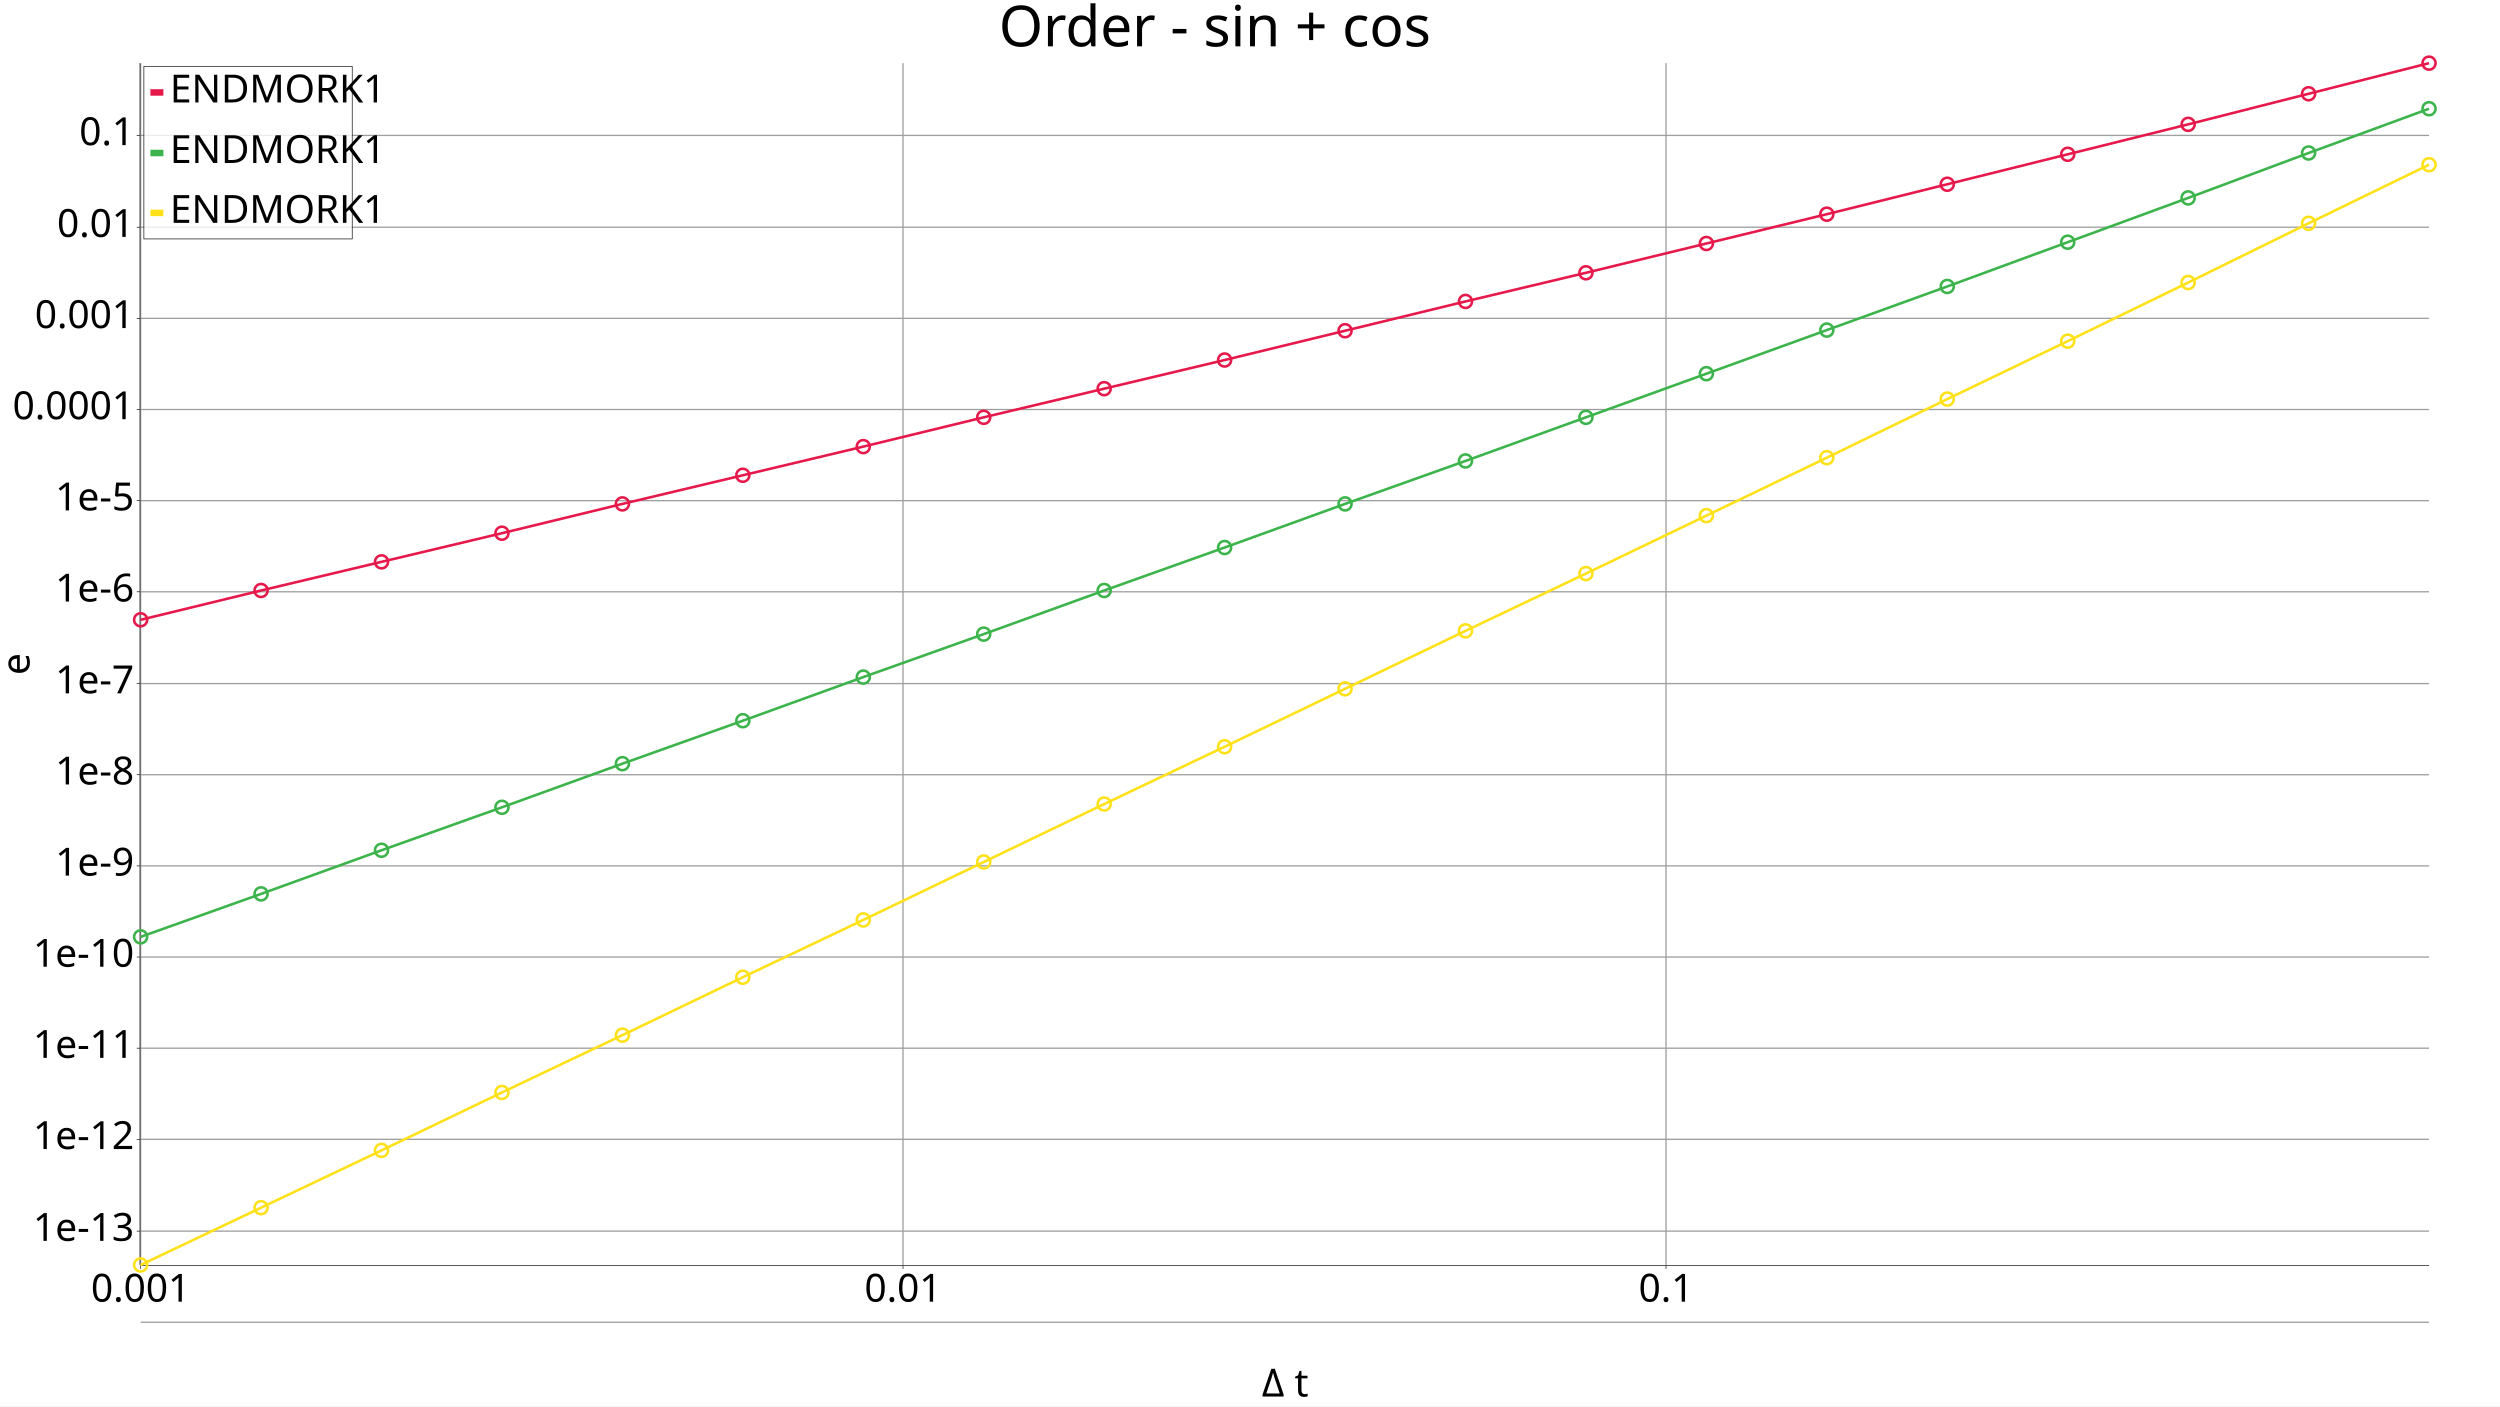
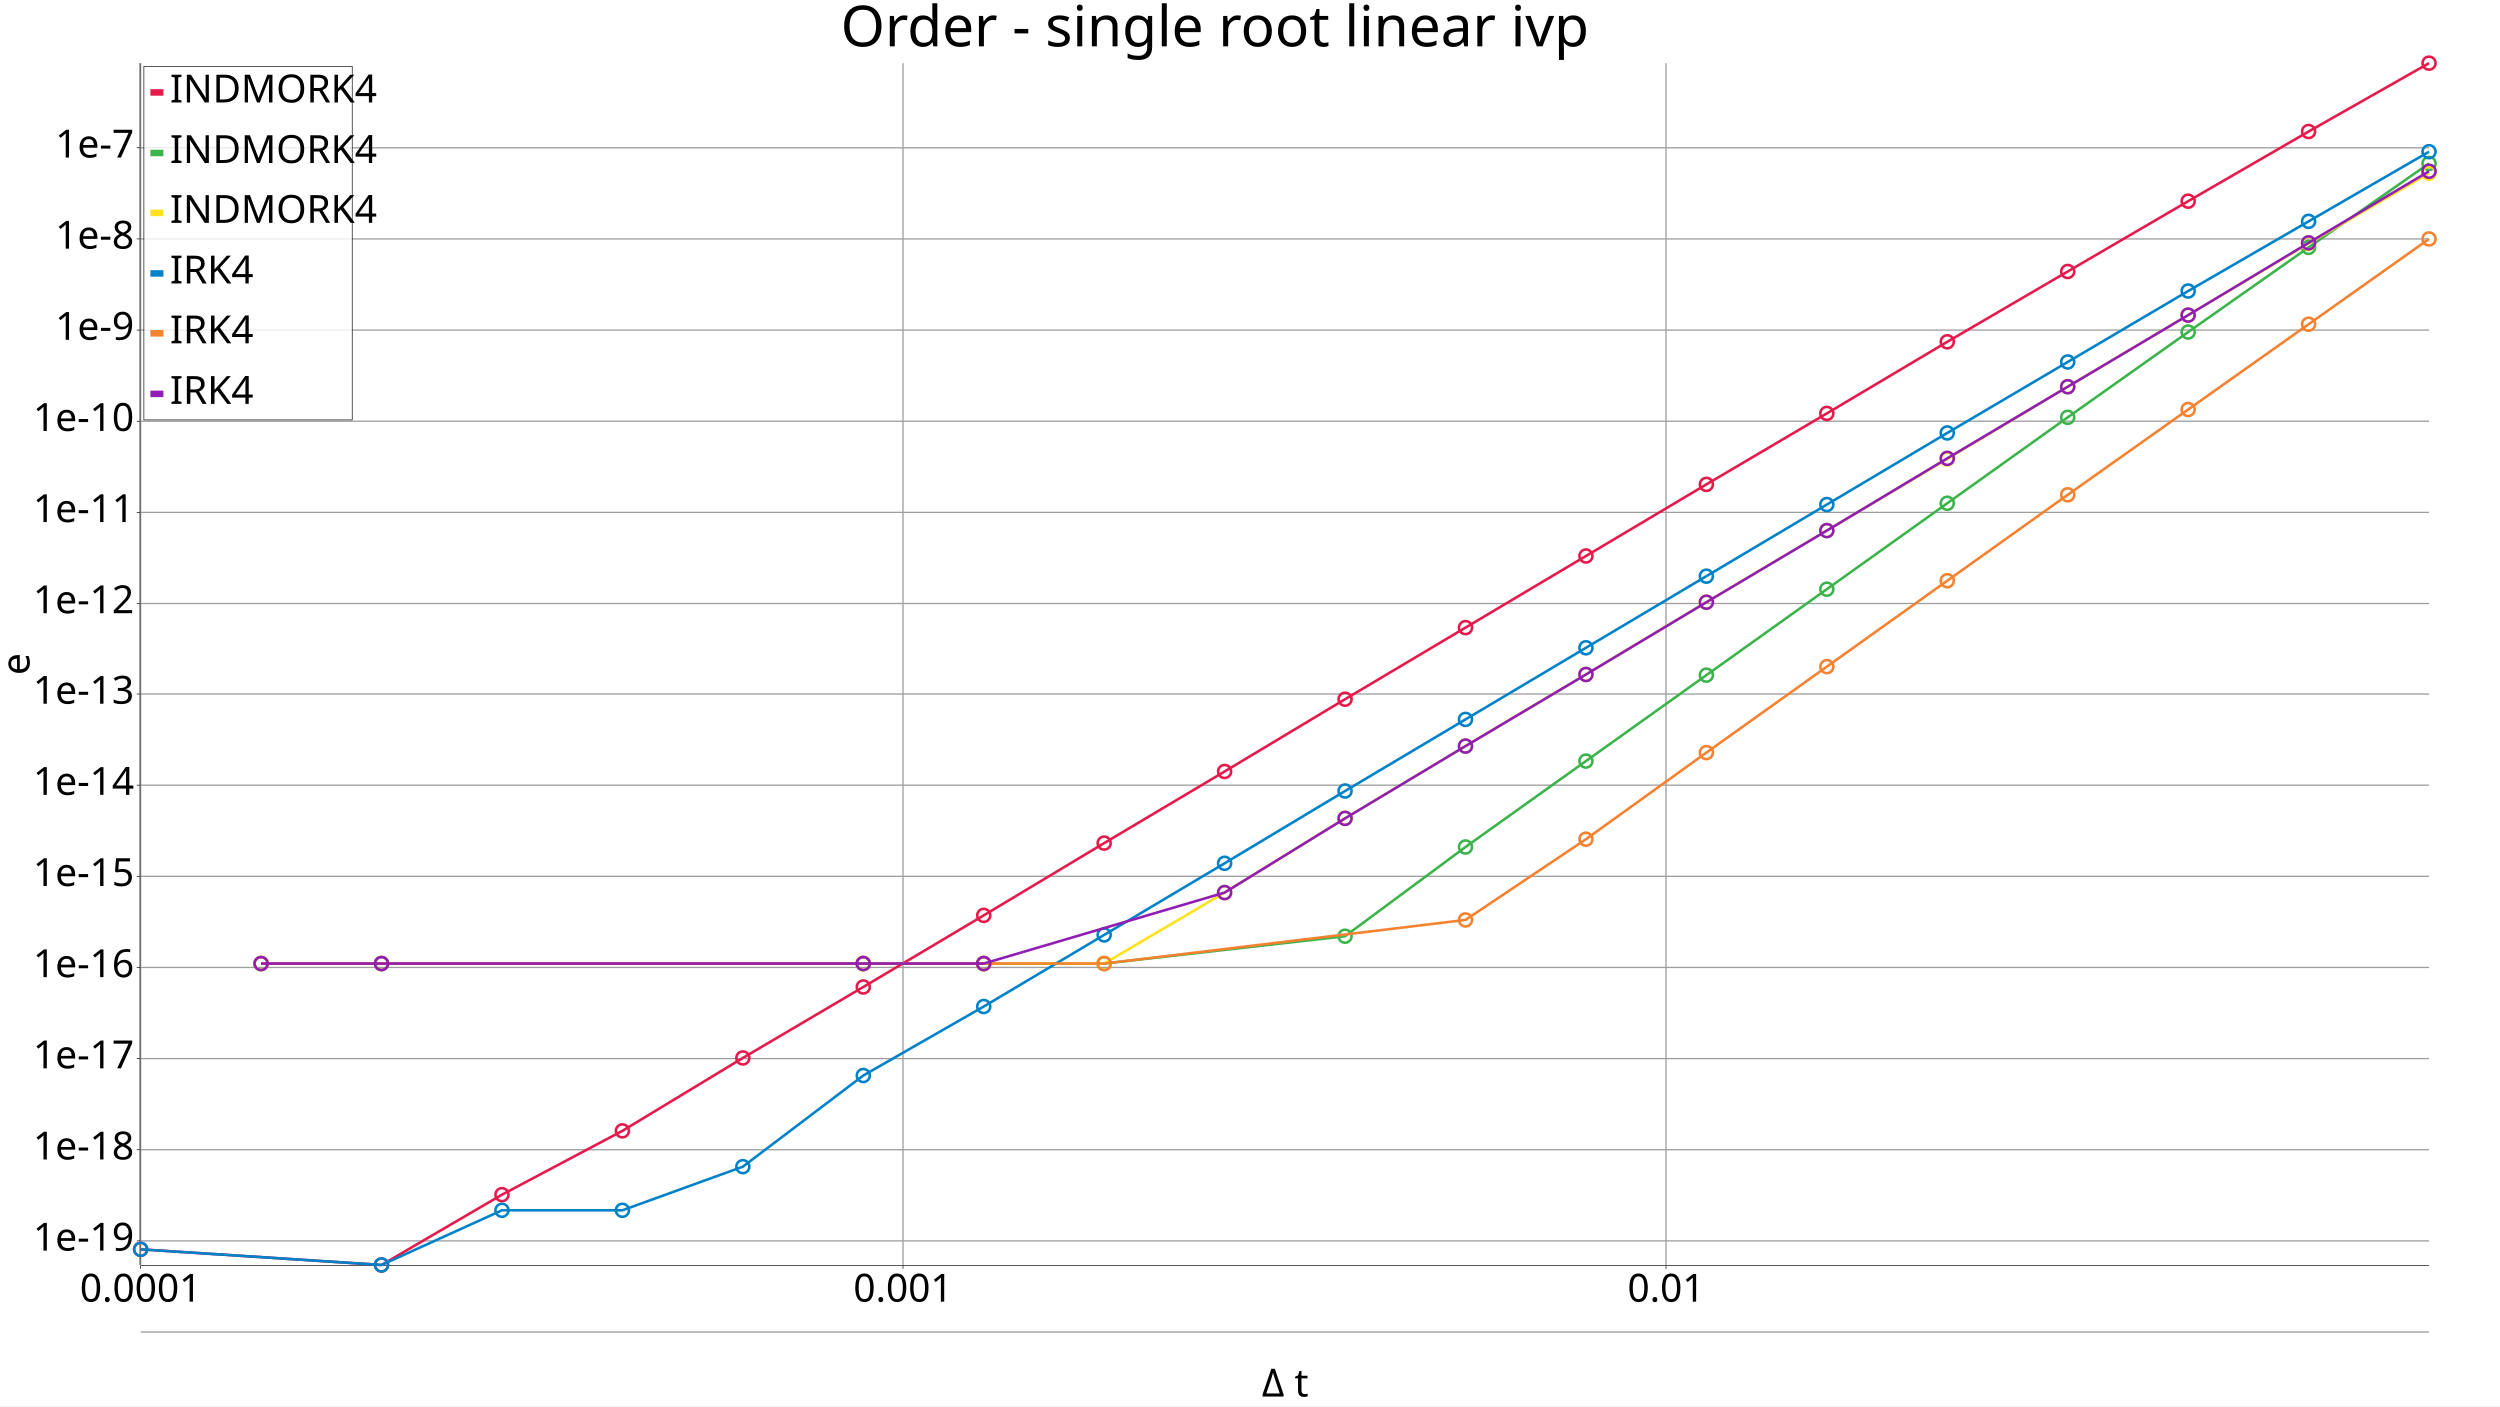
<svg xmlns="http://www.w3.org/2000/svg" width="3840" height="2160" viewBox="0 0 3840 2160">
  <rect x="0" y="0" width="3840" height="2160" opacity="1" fill="#FFFFFF" stroke="none" />
  <text x="1866" y="5" dy="0.76em" text-anchor="middle" font-family="sans-serif" font-size="87.097" opacity="1" fill="#000000">
- Order - sin + cos
+ Order - single root linear ivp
</text>
  <text x="0" y="1020" dy="0.76em" text-anchor="middle" font-family="sans-serif" font-size="59.677" opacity="1" fill="#000000" transform="rotate(270, 0, 1020)">
e
</text>
  <text x="1974" y="2160" dy="-0.5ex" text-anchor="middle" font-family="sans-serif" font-size="59.677" opacity="1" fill="#000000">
Δ t
</text>
  <line opacity="1" stroke="#9E9E9E" stroke-width="2" x1="216" y1="1943" x2="216" y2="97" />
  <line opacity="1" stroke="#9E9E9E" stroke-width="2" x1="1387" y1="1943" x2="1387" y2="97" />
  <line opacity="1" stroke="#9E9E9E" stroke-width="2" x1="2559" y1="1943" x2="2559" y2="97" />
-   <line opacity="1" stroke="#9E9E9E" stroke-width="2" x1="216" y1="2031" x2="3731" y2="2031" />
-   <line opacity="1" stroke="#9E9E9E" stroke-width="2" x1="216" y1="1891" x2="3731" y2="1891" />
-   <line opacity="1" stroke="#9E9E9E" stroke-width="2" x1="216" y1="1750" x2="3731" y2="1750" />
-   <line opacity="1" stroke="#9E9E9E" stroke-width="2" x1="216" y1="1610" x2="3731" y2="1610" />
-   <line opacity="1" stroke="#9E9E9E" stroke-width="2" x1="216" y1="1470" x2="3731" y2="1470" />
-   <line opacity="1" stroke="#9E9E9E" stroke-width="2" x1="216" y1="1330" x2="3731" y2="1330" />
-   <line opacity="1" stroke="#9E9E9E" stroke-width="2" x1="216" y1="1190" x2="3731" y2="1190" />
-   <line opacity="1" stroke="#9E9E9E" stroke-width="2" x1="216" y1="1050" x2="3731" y2="1050" />
-   <line opacity="1" stroke="#9E9E9E" stroke-width="2" x1="216" y1="909" x2="3731" y2="909" />
-   <line opacity="1" stroke="#9E9E9E" stroke-width="2" x1="216" y1="769" x2="3731" y2="769" />
-   <line opacity="1" stroke="#9E9E9E" stroke-width="2" x1="216" y1="629" x2="3731" y2="629" />
-   <line opacity="1" stroke="#9E9E9E" stroke-width="2" x1="216" y1="489" x2="3731" y2="489" />
-   <line opacity="1" stroke="#9E9E9E" stroke-width="2" x1="216" y1="349" x2="3731" y2="349" />
-   <line opacity="1" stroke="#9E9E9E" stroke-width="2" x1="216" y1="208" x2="3731" y2="208" />
+   <line opacity="1" stroke="#9E9E9E" stroke-width="2" x1="216" y1="2046" x2="3731" y2="2046" />
+   <line opacity="1" stroke="#9E9E9E" stroke-width="2" x1="216" y1="1906" x2="3731" y2="1906" />
+   <line opacity="1" stroke="#9E9E9E" stroke-width="2" x1="216" y1="1766" x2="3731" y2="1766" />
+   <line opacity="1" stroke="#9E9E9E" stroke-width="2" x1="216" y1="1626" x2="3731" y2="1626" />
+   <line opacity="1" stroke="#9E9E9E" stroke-width="2" x1="216" y1="1486" x2="3731" y2="1486" />
+   <line opacity="1" stroke="#9E9E9E" stroke-width="2" x1="216" y1="1346" x2="3731" y2="1346" />
+   <line opacity="1" stroke="#9E9E9E" stroke-width="2" x1="216" y1="1206" x2="3731" y2="1206" />
+   <line opacity="1" stroke="#9E9E9E" stroke-width="2" x1="216" y1="1066" x2="3731" y2="1066" />
+   <line opacity="1" stroke="#9E9E9E" stroke-width="2" x1="216" y1="927" x2="3731" y2="927" />
+   <line opacity="1" stroke="#9E9E9E" stroke-width="2" x1="216" y1="787" x2="3731" y2="787" />
+   <line opacity="1" stroke="#9E9E9E" stroke-width="2" x1="216" y1="647" x2="3731" y2="647" />
+   <line opacity="1" stroke="#9E9E9E" stroke-width="2" x1="216" y1="507" x2="3731" y2="507" />
+   <line opacity="1" stroke="#9E9E9E" stroke-width="2" x1="216" y1="367" x2="3731" y2="367" />
+   <line opacity="1" stroke="#9E9E9E" stroke-width="2" x1="216" y1="227" x2="3731" y2="227" />
  <polyline fill="none" opacity="1" stroke="#000000" stroke-width="1" points="215,97 215,1943 " />
-   <text x="206" y="1891" dy="0.5ex" text-anchor="end" font-family="sans-serif" font-size="59.677" opacity="1" fill="#000000">
+   <text x="206" y="1906" dy="0.5ex" text-anchor="end" font-family="sans-serif" font-size="59.677" opacity="1" fill="#000000">
+ 1e-19
+ </text>
+   <polyline fill="none" opacity="1" stroke="#000000" stroke-width="1" points="210,1906 215,1906 " />
+   <text x="206" y="1766" dy="0.5ex" text-anchor="end" font-family="sans-serif" font-size="59.677" opacity="1" fill="#000000">
+ 1e-18
+ </text>
+   <polyline fill="none" opacity="1" stroke="#000000" stroke-width="1" points="210,1766 215,1766 " />
+   <text x="206" y="1626" dy="0.5ex" text-anchor="end" font-family="sans-serif" font-size="59.677" opacity="1" fill="#000000">
+ 1e-17
+ </text>
+   <polyline fill="none" opacity="1" stroke="#000000" stroke-width="1" points="210,1626 215,1626 " />
+   <text x="206" y="1486" dy="0.5ex" text-anchor="end" font-family="sans-serif" font-size="59.677" opacity="1" fill="#000000">
+ 1e-16
+ </text>
+   <polyline fill="none" opacity="1" stroke="#000000" stroke-width="1" points="210,1486 215,1486 " />
+   <text x="206" y="1346" dy="0.5ex" text-anchor="end" font-family="sans-serif" font-size="59.677" opacity="1" fill="#000000">
+ 1e-15
+ </text>
+   <polyline fill="none" opacity="1" stroke="#000000" stroke-width="1" points="210,1346 215,1346 " />
+   <text x="206" y="1206" dy="0.5ex" text-anchor="end" font-family="sans-serif" font-size="59.677" opacity="1" fill="#000000">
+ 1e-14
+ </text>
+   <polyline fill="none" opacity="1" stroke="#000000" stroke-width="1" points="210,1206 215,1206 " />
+   <text x="206" y="1066" dy="0.5ex" text-anchor="end" font-family="sans-serif" font-size="59.677" opacity="1" fill="#000000">
1e-13
</text>
-   <polyline fill="none" opacity="1" stroke="#000000" stroke-width="1" points="210,1891 215,1891 " />
-   <text x="206" y="1750" dy="0.5ex" text-anchor="end" font-family="sans-serif" font-size="59.677" opacity="1" fill="#000000">
+   <polyline fill="none" opacity="1" stroke="#000000" stroke-width="1" points="210,1066 215,1066 " />
+   <text x="206" y="927" dy="0.5ex" text-anchor="end" font-family="sans-serif" font-size="59.677" opacity="1" fill="#000000">
1e-12
</text>
-   <polyline fill="none" opacity="1" stroke="#000000" stroke-width="1" points="210,1750 215,1750 " />
-   <text x="206" y="1610" dy="0.5ex" text-anchor="end" font-family="sans-serif" font-size="59.677" opacity="1" fill="#000000">
+   <polyline fill="none" opacity="1" stroke="#000000" stroke-width="1" points="210,927 215,927 " />
+   <text x="206" y="787" dy="0.5ex" text-anchor="end" font-family="sans-serif" font-size="59.677" opacity="1" fill="#000000">
1e-11
</text>
-   <polyline fill="none" opacity="1" stroke="#000000" stroke-width="1" points="210,1610 215,1610 " />
-   <text x="206" y="1470" dy="0.5ex" text-anchor="end" font-family="sans-serif" font-size="59.677" opacity="1" fill="#000000">
+   <polyline fill="none" opacity="1" stroke="#000000" stroke-width="1" points="210,787 215,787 " />
+   <text x="206" y="647" dy="0.5ex" text-anchor="end" font-family="sans-serif" font-size="59.677" opacity="1" fill="#000000">
1e-10
</text>
-   <polyline fill="none" opacity="1" stroke="#000000" stroke-width="1" points="210,1470 215,1470 " />
-   <text x="206" y="1330" dy="0.5ex" text-anchor="end" font-family="sans-serif" font-size="59.677" opacity="1" fill="#000000">
+   <polyline fill="none" opacity="1" stroke="#000000" stroke-width="1" points="210,647 215,647 " />
+   <text x="206" y="507" dy="0.5ex" text-anchor="end" font-family="sans-serif" font-size="59.677" opacity="1" fill="#000000">
1e-9
</text>
-   <polyline fill="none" opacity="1" stroke="#000000" stroke-width="1" points="210,1330 215,1330 " />
-   <text x="206" y="1190" dy="0.5ex" text-anchor="end" font-family="sans-serif" font-size="59.677" opacity="1" fill="#000000">
+   <polyline fill="none" opacity="1" stroke="#000000" stroke-width="1" points="210,507 215,507 " />
+   <text x="206" y="367" dy="0.5ex" text-anchor="end" font-family="sans-serif" font-size="59.677" opacity="1" fill="#000000">
1e-8
</text>
-   <polyline fill="none" opacity="1" stroke="#000000" stroke-width="1" points="210,1190 215,1190 " />
-   <text x="206" y="1050" dy="0.5ex" text-anchor="end" font-family="sans-serif" font-size="59.677" opacity="1" fill="#000000">
+   <polyline fill="none" opacity="1" stroke="#000000" stroke-width="1" points="210,367 215,367 " />
+   <text x="206" y="227" dy="0.5ex" text-anchor="end" font-family="sans-serif" font-size="59.677" opacity="1" fill="#000000">
1e-7
</text>
-   <polyline fill="none" opacity="1" stroke="#000000" stroke-width="1" points="210,1050 215,1050 " />
-   <text x="206" y="909" dy="0.5ex" text-anchor="end" font-family="sans-serif" font-size="59.677" opacity="1" fill="#000000">
- 1e-6
- </text>
-   <polyline fill="none" opacity="1" stroke="#000000" stroke-width="1" points="210,909 215,909 " />
-   <text x="206" y="769" dy="0.5ex" text-anchor="end" font-family="sans-serif" font-size="59.677" opacity="1" fill="#000000">
- 1e-5
- </text>
-   <polyline fill="none" opacity="1" stroke="#000000" stroke-width="1" points="210,769 215,769 " />
-   <text x="206" y="629" dy="0.5ex" text-anchor="end" font-family="sans-serif" font-size="59.677" opacity="1" fill="#000000">
- 0.0001
- </text>
-   <polyline fill="none" opacity="1" stroke="#000000" stroke-width="1" points="210,629 215,629 " />
-   <text x="206" y="489" dy="0.5ex" text-anchor="end" font-family="sans-serif" font-size="59.677" opacity="1" fill="#000000">
- 0.001
- </text>
-   <polyline fill="none" opacity="1" stroke="#000000" stroke-width="1" points="210,489 215,489 " />
-   <text x="206" y="349" dy="0.5ex" text-anchor="end" font-family="sans-serif" font-size="59.677" opacity="1" fill="#000000">
- 0.01
- </text>
-   <polyline fill="none" opacity="1" stroke="#000000" stroke-width="1" points="210,349 215,349 " />
-   <text x="206" y="208" dy="0.5ex" text-anchor="end" font-family="sans-serif" font-size="59.677" opacity="1" fill="#000000">
- 0.1
- </text>
-   <polyline fill="none" opacity="1" stroke="#000000" stroke-width="1" points="210,208 215,208 " />
+   <polyline fill="none" opacity="1" stroke="#000000" stroke-width="1" points="210,227 215,227 " />
  <polyline fill="none" opacity="1" stroke="#000000" stroke-width="1" points="216,1944 3731,1944 " />
  <text x="216" y="1954" dy="0.76em" text-anchor="middle" font-family="sans-serif" font-size="59.677" opacity="1" fill="#000000">
- 0.001
+ 0.0001
</text>
  <polyline fill="none" opacity="1" stroke="#000000" stroke-width="1" points="216,1944 216,1949 " />
  <text x="1387" y="1954" dy="0.76em" text-anchor="middle" font-family="sans-serif" font-size="59.677" opacity="1" fill="#000000">
- 0.01
+ 0.001
</text>
  <polyline fill="none" opacity="1" stroke="#000000" stroke-width="1" points="1387,1944 1387,1949 " />
  <text x="2559" y="1954" dy="0.76em" text-anchor="middle" font-family="sans-serif" font-size="59.677" opacity="1" fill="#000000">
- 0.1
+ 0.01
</text>
  <polyline fill="none" opacity="1" stroke="#000000" stroke-width="1" points="2559,1944 2559,1949 " />
-   <circle cx="216" cy="952" r="10" opacity="1" fill="none" stroke="#E6194B" stroke-width="4" />
-   <circle cx="401" cy="907" r="10" opacity="1" fill="none" stroke="#E6194B" stroke-width="4" />
-   <circle cx="586" cy="863" r="10" opacity="1" fill="none" stroke="#E6194B" stroke-width="4" />
-   <circle cx="771" cy="819" r="10" opacity="1" fill="none" stroke="#E6194B" stroke-width="4" />
-   <circle cx="956" cy="774" r="10" opacity="1" fill="none" stroke="#E6194B" stroke-width="4" />
-   <circle cx="1141" cy="730" r="10" opacity="1" fill="none" stroke="#E6194B" stroke-width="4" />
-   <circle cx="1326" cy="686" r="10" opacity="1" fill="none" stroke="#E6194B" stroke-width="4" />
-   <circle cx="1511" cy="641" r="10" opacity="1" fill="none" stroke="#E6194B" stroke-width="4" />
-   <circle cx="1696" cy="597" r="10" opacity="1" fill="none" stroke="#E6194B" stroke-width="4" />
-   <circle cx="1881" cy="553" r="10" opacity="1" fill="none" stroke="#E6194B" stroke-width="4" />
-   <circle cx="2066" cy="508" r="10" opacity="1" fill="none" stroke="#E6194B" stroke-width="4" />
-   <circle cx="2251" cy="463" r="10" opacity="1" fill="none" stroke="#E6194B" stroke-width="4" />
-   <circle cx="2436" cy="419" r="10" opacity="1" fill="none" stroke="#E6194B" stroke-width="4" />
-   <circle cx="2621" cy="374" r="10" opacity="1" fill="none" stroke="#E6194B" stroke-width="4" />
-   <circle cx="2806" cy="329" r="10" opacity="1" fill="none" stroke="#E6194B" stroke-width="4" />
-   <circle cx="2991" cy="283" r="10" opacity="1" fill="none" stroke="#E6194B" stroke-width="4" />
-   <circle cx="3176" cy="237" r="10" opacity="1" fill="none" stroke="#E6194B" stroke-width="4" />
-   <circle cx="3361" cy="191" r="10" opacity="1" fill="none" stroke="#E6194B" stroke-width="4" />
-   <circle cx="3546" cy="144" r="10" opacity="1" fill="none" stroke="#E6194B" stroke-width="4" />
+   <circle cx="216" cy="1919" r="10" opacity="1" fill="none" stroke="#E6194B" stroke-width="4" />
+   <circle cx="586" cy="1943" r="10" opacity="1" fill="none" stroke="#E6194B" stroke-width="4" />
+   <circle cx="771" cy="1835" r="10" opacity="1" fill="none" stroke="#E6194B" stroke-width="4" />
+   <circle cx="956" cy="1737" r="10" opacity="1" fill="none" stroke="#E6194B" stroke-width="4" />
+   <circle cx="1141" cy="1625" r="10" opacity="1" fill="none" stroke="#E6194B" stroke-width="4" />
+   <circle cx="1326" cy="1516" r="10" opacity="1" fill="none" stroke="#E6194B" stroke-width="4" />
+   <circle cx="1511" cy="1406" r="10" opacity="1" fill="none" stroke="#E6194B" stroke-width="4" />
+   <circle cx="1696" cy="1295" r="10" opacity="1" fill="none" stroke="#E6194B" stroke-width="4" />
+   <circle cx="1881" cy="1185" r="10" opacity="1" fill="none" stroke="#E6194B" stroke-width="4" />
+   <circle cx="2066" cy="1074" r="10" opacity="1" fill="none" stroke="#E6194B" stroke-width="4" />
+   <circle cx="2251" cy="964" r="10" opacity="1" fill="none" stroke="#E6194B" stroke-width="4" />
+   <circle cx="2436" cy="854" r="10" opacity="1" fill="none" stroke="#E6194B" stroke-width="4" />
+   <circle cx="2621" cy="744" r="10" opacity="1" fill="none" stroke="#E6194B" stroke-width="4" />
+   <circle cx="2806" cy="635" r="10" opacity="1" fill="none" stroke="#E6194B" stroke-width="4" />
+   <circle cx="2991" cy="525" r="10" opacity="1" fill="none" stroke="#E6194B" stroke-width="4" />
+   <circle cx="3176" cy="417" r="10" opacity="1" fill="none" stroke="#E6194B" stroke-width="4" />
+   <circle cx="3361" cy="309" r="10" opacity="1" fill="none" stroke="#E6194B" stroke-width="4" />
+   <circle cx="3546" cy="202" r="10" opacity="1" fill="none" stroke="#E6194B" stroke-width="4" />
  <circle cx="3731" cy="97" r="10" opacity="1" fill="none" stroke="#E6194B" stroke-width="4" />
-   <polyline fill="none" opacity="1" stroke="#E6194B" stroke-width="4" points="216,952 401,907 586,863 771,819 956,774 1141,730 1326,686 1511,641 1696,597 1881,553 2066,508 2251,463 2436,419 2621,374 2806,329 2991,283 3176,237 3361,191 3546,144 3731,97 " />
-   <circle cx="216" cy="1439" r="10" opacity="1" fill="none" stroke="#3CB44B" stroke-width="4" />
-   <circle cx="401" cy="1373" r="10" opacity="1" fill="none" stroke="#3CB44B" stroke-width="4" />
-   <circle cx="586" cy="1306" r="10" opacity="1" fill="none" stroke="#3CB44B" stroke-width="4" />
-   <circle cx="771" cy="1240" r="10" opacity="1" fill="none" stroke="#3CB44B" stroke-width="4" />
-   <circle cx="956" cy="1173" r="10" opacity="1" fill="none" stroke="#3CB44B" stroke-width="4" />
-   <circle cx="1141" cy="1107" r="10" opacity="1" fill="none" stroke="#3CB44B" stroke-width="4" />
-   <circle cx="1326" cy="1040" r="10" opacity="1" fill="none" stroke="#3CB44B" stroke-width="4" />
-   <circle cx="1511" cy="974" r="10" opacity="1" fill="none" stroke="#3CB44B" stroke-width="4" />
-   <circle cx="1696" cy="907" r="10" opacity="1" fill="none" stroke="#3CB44B" stroke-width="4" />
-   <circle cx="1881" cy="841" r="10" opacity="1" fill="none" stroke="#3CB44B" stroke-width="4" />
-   <circle cx="2066" cy="774" r="10" opacity="1" fill="none" stroke="#3CB44B" stroke-width="4" />
-   <circle cx="2251" cy="708" r="10" opacity="1" fill="none" stroke="#3CB44B" stroke-width="4" />
-   <circle cx="2436" cy="641" r="10" opacity="1" fill="none" stroke="#3CB44B" stroke-width="4" />
-   <circle cx="2621" cy="574" r="10" opacity="1" fill="none" stroke="#3CB44B" stroke-width="4" />
-   <circle cx="2806" cy="507" r="10" opacity="1" fill="none" stroke="#3CB44B" stroke-width="4" />
-   <circle cx="2991" cy="440" r="10" opacity="1" fill="none" stroke="#3CB44B" stroke-width="4" />
-   <circle cx="3176" cy="372" r="10" opacity="1" fill="none" stroke="#3CB44B" stroke-width="4" />
-   <circle cx="3361" cy="304" r="10" opacity="1" fill="none" stroke="#3CB44B" stroke-width="4" />
-   <circle cx="3546" cy="235" r="10" opacity="1" fill="none" stroke="#3CB44B" stroke-width="4" />
-   <circle cx="3731" cy="167" r="10" opacity="1" fill="none" stroke="#3CB44B" stroke-width="4" />
-   <polyline fill="none" opacity="1" stroke="#3CB44B" stroke-width="4" points="216,1439 401,1373 586,1306 771,1240 956,1173 1141,1107 1326,1040 1511,974 1696,907 1881,841 2066,774 2251,708 2436,641 2621,574 2806,507 2991,440 3176,372 3361,304 3546,235 3731,167 " />
-   <circle cx="216" cy="1943" r="10" opacity="1" fill="none" stroke="#FFE119" stroke-width="4" />
-   <circle cx="401" cy="1855" r="10" opacity="1" fill="none" stroke="#FFE119" stroke-width="4" />
-   <circle cx="586" cy="1767" r="10" opacity="1" fill="none" stroke="#FFE119" stroke-width="4" />
-   <circle cx="771" cy="1678" r="10" opacity="1" fill="none" stroke="#FFE119" stroke-width="4" />
-   <circle cx="956" cy="1590" r="10" opacity="1" fill="none" stroke="#FFE119" stroke-width="4" />
-   <circle cx="1141" cy="1501" r="10" opacity="1" fill="none" stroke="#FFE119" stroke-width="4" />
-   <circle cx="1326" cy="1413" r="10" opacity="1" fill="none" stroke="#FFE119" stroke-width="4" />
-   <circle cx="1511" cy="1324" r="10" opacity="1" fill="none" stroke="#FFE119" stroke-width="4" />
-   <circle cx="1696" cy="1235" r="10" opacity="1" fill="none" stroke="#FFE119" stroke-width="4" />
-   <circle cx="1881" cy="1147" r="10" opacity="1" fill="none" stroke="#FFE119" stroke-width="4" />
-   <circle cx="2066" cy="1058" r="10" opacity="1" fill="none" stroke="#FFE119" stroke-width="4" />
-   <circle cx="2251" cy="969" r="10" opacity="1" fill="none" stroke="#FFE119" stroke-width="4" />
-   <circle cx="2436" cy="881" r="10" opacity="1" fill="none" stroke="#FFE119" stroke-width="4" />
-   <circle cx="2621" cy="792" r="10" opacity="1" fill="none" stroke="#FFE119" stroke-width="4" />
-   <circle cx="2806" cy="703" r="10" opacity="1" fill="none" stroke="#FFE119" stroke-width="4" />
-   <circle cx="2991" cy="613" r="10" opacity="1" fill="none" stroke="#FFE119" stroke-width="4" />
-   <circle cx="3176" cy="524" r="10" opacity="1" fill="none" stroke="#FFE119" stroke-width="4" />
-   <circle cx="3361" cy="434" r="10" opacity="1" fill="none" stroke="#FFE119" stroke-width="4" />
-   <circle cx="3546" cy="343" r="10" opacity="1" fill="none" stroke="#FFE119" stroke-width="4" />
-   <circle cx="3731" cy="253" r="10" opacity="1" fill="none" stroke="#FFE119" stroke-width="4" />
-   <polyline fill="none" opacity="1" stroke="#FFE119" stroke-width="4" points="216,1943 401,1855 586,1767 771,1678 956,1590 1141,1501 1326,1413 1511,1324 1696,1235 1881,1147 2066,1058 2251,969 2436,881 2621,792 2806,703 2991,613 3176,524 3361,434 3546,343 3731,253 " />
-   <rect x="221" y="102" width="320" height="265" opacity="0.8" fill="#FFFFFF" stroke="none" />
-   <rect x="221" y="102" width="320" height="265" opacity="1" fill="none" stroke="#000000" />
+   <polyline fill="none" opacity="1" stroke="#E6194B" stroke-width="4" points="216,1919 586,1943 771,1835 956,1737 1141,1625 1326,1516 1511,1406 1696,1295 1881,1185 2066,1074 2251,964 2436,854 2621,744 2806,635 2991,525 3176,417 3361,309 3546,202 3731,97 " />
+   <circle cx="401" cy="1480" r="10" opacity="1" fill="none" stroke="#3CB44B" stroke-width="4" />
+   <circle cx="586" cy="1480" r="10" opacity="1" fill="none" stroke="#3CB44B" stroke-width="4" />
+   <circle cx="1326" cy="1480" r="10" opacity="1" fill="none" stroke="#3CB44B" stroke-width="4" />
+   <circle cx="1511" cy="1480" r="10" opacity="1" fill="none" stroke="#3CB44B" stroke-width="4" />
+   <circle cx="1696" cy="1480" r="10" opacity="1" fill="none" stroke="#3CB44B" stroke-width="4" />
+   <circle cx="2066" cy="1438" r="10" opacity="1" fill="none" stroke="#3CB44B" stroke-width="4" />
+   <circle cx="2251" cy="1301" r="10" opacity="1" fill="none" stroke="#3CB44B" stroke-width="4" />
+   <circle cx="2436" cy="1169" r="10" opacity="1" fill="none" stroke="#3CB44B" stroke-width="4" />
+   <circle cx="2621" cy="1037" r="10" opacity="1" fill="none" stroke="#3CB44B" stroke-width="4" />
+   <circle cx="2806" cy="905" r="10" opacity="1" fill="none" stroke="#3CB44B" stroke-width="4" />
+   <circle cx="2991" cy="773" r="10" opacity="1" fill="none" stroke="#3CB44B" stroke-width="4" />
+   <circle cx="3176" cy="641" r="10" opacity="1" fill="none" stroke="#3CB44B" stroke-width="4" />
+   <circle cx="3361" cy="510" r="10" opacity="1" fill="none" stroke="#3CB44B" stroke-width="4" />
+   <circle cx="3546" cy="380" r="10" opacity="1" fill="none" stroke="#3CB44B" stroke-width="4" />
+   <circle cx="3731" cy="251" r="10" opacity="1" fill="none" stroke="#3CB44B" stroke-width="4" />
+   <polyline fill="none" opacity="1" stroke="#3CB44B" stroke-width="4" points="401,1480 586,1480 1326,1480 1511,1480 1696,1480 2066,1438 2251,1301 2436,1169 2621,1037 2806,905 2991,773 3176,641 3361,510 3546,380 3731,251 " />
+   <circle cx="401" cy="1480" r="10" opacity="1" fill="none" stroke="#FFE119" stroke-width="4" />
+   <circle cx="1326" cy="1480" r="10" opacity="1" fill="none" stroke="#FFE119" stroke-width="4" />
+   <circle cx="1511" cy="1480" r="10" opacity="1" fill="none" stroke="#FFE119" stroke-width="4" />
+   <circle cx="1696" cy="1480" r="10" opacity="1" fill="none" stroke="#FFE119" stroke-width="4" />
+   <circle cx="1881" cy="1371" r="10" opacity="1" fill="none" stroke="#FFE119" stroke-width="4" />
+   <circle cx="2066" cy="1257" r="10" opacity="1" fill="none" stroke="#FFE119" stroke-width="4" />
+   <circle cx="2251" cy="1146" r="10" opacity="1" fill="none" stroke="#FFE119" stroke-width="4" />
+   <circle cx="2436" cy="1036" r="10" opacity="1" fill="none" stroke="#FFE119" stroke-width="4" />
+   <circle cx="2621" cy="925" r="10" opacity="1" fill="none" stroke="#FFE119" stroke-width="4" />
+   <circle cx="2806" cy="815" r="10" opacity="1" fill="none" stroke="#FFE119" stroke-width="4" />
+   <circle cx="2991" cy="705" r="10" opacity="1" fill="none" stroke="#FFE119" stroke-width="4" />
+   <circle cx="3176" cy="594" r="10" opacity="1" fill="none" stroke="#FFE119" stroke-width="4" />
+   <circle cx="3361" cy="484" r="10" opacity="1" fill="none" stroke="#FFE119" stroke-width="4" />
+   <circle cx="3546" cy="374" r="10" opacity="1" fill="none" stroke="#FFE119" stroke-width="4" />
+   <circle cx="3731" cy="266" r="10" opacity="1" fill="none" stroke="#FFE119" stroke-width="4" />
+   <polyline fill="none" opacity="1" stroke="#FFE119" stroke-width="4" points="401,1480 1326,1480 1511,1480 1696,1480 1881,1371 2066,1257 2251,1146 2436,1036 2621,925 2806,815 2991,705 3176,594 3361,484 3546,374 3731,266 " />
+   <circle cx="216" cy="1919" r="10" opacity="1" fill="none" stroke="#0082C8" stroke-width="4" />
+   <circle cx="586" cy="1943" r="10" opacity="1" fill="none" stroke="#0082C8" stroke-width="4" />
+   <circle cx="771" cy="1859" r="10" opacity="1" fill="none" stroke="#0082C8" stroke-width="4" />
+   <circle cx="956" cy="1859" r="10" opacity="1" fill="none" stroke="#0082C8" stroke-width="4" />
+   <circle cx="1141" cy="1792" r="10" opacity="1" fill="none" stroke="#0082C8" stroke-width="4" />
+   <circle cx="1326" cy="1652" r="10" opacity="1" fill="none" stroke="#0082C8" stroke-width="4" />
+   <circle cx="1511" cy="1546" r="10" opacity="1" fill="none" stroke="#0082C8" stroke-width="4" />
+   <circle cx="1696" cy="1436" r="10" opacity="1" fill="none" stroke="#0082C8" stroke-width="4" />
+   <circle cx="1881" cy="1326" r="10" opacity="1" fill="none" stroke="#0082C8" stroke-width="4" />
+   <circle cx="2066" cy="1215" r="10" opacity="1" fill="none" stroke="#0082C8" stroke-width="4" />
+   <circle cx="2251" cy="1105" r="10" opacity="1" fill="none" stroke="#0082C8" stroke-width="4" />
+   <circle cx="2436" cy="995" r="10" opacity="1" fill="none" stroke="#0082C8" stroke-width="4" />
+   <circle cx="2621" cy="885" r="10" opacity="1" fill="none" stroke="#0082C8" stroke-width="4" />
+   <circle cx="2806" cy="775" r="10" opacity="1" fill="none" stroke="#0082C8" stroke-width="4" />
+   <circle cx="2991" cy="665" r="10" opacity="1" fill="none" stroke="#0082C8" stroke-width="4" />
+   <circle cx="3176" cy="556" r="10" opacity="1" fill="none" stroke="#0082C8" stroke-width="4" />
+   <circle cx="3361" cy="447" r="10" opacity="1" fill="none" stroke="#0082C8" stroke-width="4" />
+   <circle cx="3546" cy="340" r="10" opacity="1" fill="none" stroke="#0082C8" stroke-width="4" />
+   <circle cx="3731" cy="233" r="10" opacity="1" fill="none" stroke="#0082C8" stroke-width="4" />
+   <polyline fill="none" opacity="1" stroke="#0082C8" stroke-width="4" points="216,1919 586,1943 771,1859 956,1859 1141,1792 1326,1652 1511,1546 1696,1436 1881,1326 2066,1215 2251,1105 2436,995 2621,885 2806,775 2991,665 3176,556 3361,447 3546,340 3731,233 " />
+   <circle cx="401" cy="1480" r="10" opacity="1" fill="none" stroke="#F58230" stroke-width="4" />
+   <circle cx="586" cy="1480" r="10" opacity="1" fill="none" stroke="#F58230" stroke-width="4" />
+   <circle cx="1326" cy="1480" r="10" opacity="1" fill="none" stroke="#F58230" stroke-width="4" />
+   <circle cx="1511" cy="1480" r="10" opacity="1" fill="none" stroke="#F58230" stroke-width="4" />
+   <circle cx="1696" cy="1480" r="10" opacity="1" fill="none" stroke="#F58230" stroke-width="4" />
+   <circle cx="2251" cy="1413" r="10" opacity="1" fill="none" stroke="#F58230" stroke-width="4" />
+   <circle cx="2436" cy="1289" r="10" opacity="1" fill="none" stroke="#F58230" stroke-width="4" />
+   <circle cx="2621" cy="1156" r="10" opacity="1" fill="none" stroke="#F58230" stroke-width="4" />
+   <circle cx="2806" cy="1024" r="10" opacity="1" fill="none" stroke="#F58230" stroke-width="4" />
+   <circle cx="2991" cy="892" r="10" opacity="1" fill="none" stroke="#F58230" stroke-width="4" />
+   <circle cx="3176" cy="760" r="10" opacity="1" fill="none" stroke="#F58230" stroke-width="4" />
+   <circle cx="3361" cy="629" r="10" opacity="1" fill="none" stroke="#F58230" stroke-width="4" />
+   <circle cx="3546" cy="498" r="10" opacity="1" fill="none" stroke="#F58230" stroke-width="4" />
+   <circle cx="3731" cy="367" r="10" opacity="1" fill="none" stroke="#F58230" stroke-width="4" />
+   <polyline fill="none" opacity="1" stroke="#F58230" stroke-width="4" points="401,1480 586,1480 1326,1480 1511,1480 1696,1480 2251,1413 2436,1289 2621,1156 2806,1024 2991,892 3176,760 3361,629 3546,498 3731,367 " />
+   <circle cx="401" cy="1480" r="10" opacity="1" fill="none" stroke="#911EB4" stroke-width="4" />
+   <circle cx="586" cy="1480" r="10" opacity="1" fill="none" stroke="#911EB4" stroke-width="4" />
+   <circle cx="1326" cy="1480" r="10" opacity="1" fill="none" stroke="#911EB4" stroke-width="4" />
+   <circle cx="1511" cy="1480" r="10" opacity="1" fill="none" stroke="#911EB4" stroke-width="4" />
+   <circle cx="1881" cy="1371" r="10" opacity="1" fill="none" stroke="#911EB4" stroke-width="4" />
+   <circle cx="2066" cy="1257" r="10" opacity="1" fill="none" stroke="#911EB4" stroke-width="4" />
+   <circle cx="2251" cy="1146" r="10" opacity="1" fill="none" stroke="#911EB4" stroke-width="4" />
+   <circle cx="2436" cy="1036" r="10" opacity="1" fill="none" stroke="#911EB4" stroke-width="4" />
+   <circle cx="2621" cy="925" r="10" opacity="1" fill="none" stroke="#911EB4" stroke-width="4" />
+   <circle cx="2806" cy="815" r="10" opacity="1" fill="none" stroke="#911EB4" stroke-width="4" />
+   <circle cx="2991" cy="704" r="10" opacity="1" fill="none" stroke="#911EB4" stroke-width="4" />
+   <circle cx="3176" cy="594" r="10" opacity="1" fill="none" stroke="#911EB4" stroke-width="4" />
+   <circle cx="3361" cy="484" r="10" opacity="1" fill="none" stroke="#911EB4" stroke-width="4" />
+   <circle cx="3546" cy="373" r="10" opacity="1" fill="none" stroke="#911EB4" stroke-width="4" />
+   <circle cx="3731" cy="263" r="10" opacity="1" fill="none" stroke="#911EB4" stroke-width="4" />
+   <polyline fill="none" opacity="1" stroke="#911EB4" stroke-width="4" points="401,1480 586,1480 1326,1480 1511,1480 1881,1371 2066,1257 2251,1146 2436,1036 2621,925 2806,815 2991,704 3176,594 3361,484 3546,373 3731,263 " />
+   <rect x="221" y="102" width="320" height="543" opacity="0.8" fill="#FFFFFF" stroke="none" />
+   <rect x="221" y="102" width="320" height="543" opacity="1" fill="none" stroke="#000000" />
  <text x="261" y="112" dy="0.76em" text-anchor="start" font-family="sans-serif" font-size="59.677" opacity="1" fill="#000000">
- ENDMORK1
+ INDMORK4
</text>
  <text x="261" y="205" dy="0.76em" text-anchor="start" font-family="sans-serif" font-size="59.677" opacity="1" fill="#000000">
- ENDMORK1
+ INDMORK4
</text>
  <text x="261" y="297" dy="0.76em" text-anchor="start" font-family="sans-serif" font-size="59.677" opacity="1" fill="#000000">
- ENDMORK1
+ INDMORK4
+ </text>
+   <text x="261" y="390" dy="0.76em" text-anchor="start" font-family="sans-serif" font-size="59.677" opacity="1" fill="#000000">
+ IRK4
+ </text>
+   <text x="261" y="482" dy="0.76em" text-anchor="start" font-family="sans-serif" font-size="59.677" opacity="1" fill="#000000">
+ IRK4
+ </text>
+   <text x="261" y="575" dy="0.76em" text-anchor="start" font-family="sans-serif" font-size="59.677" opacity="1" fill="#000000">
+ IRK4
</text>
  <polyline fill="none" opacity="1" stroke="#E6194B" stroke-width="10" points="231,142 251,142 " />
  <polyline fill="none" opacity="1" stroke="#3CB44B" stroke-width="10" points="231,235 251,235 " />
  <polyline fill="none" opacity="1" stroke="#FFE119" stroke-width="10" points="231,327 251,327 " />
+   <polyline fill="none" opacity="1" stroke="#0082C8" stroke-width="10" points="231,420 251,420 " />
+   <polyline fill="none" opacity="1" stroke="#F58230" stroke-width="10" points="231,512 251,512 " />
+   <polyline fill="none" opacity="1" stroke="#911EB4" stroke-width="10" points="231,605 251,605 " />
</svg>
